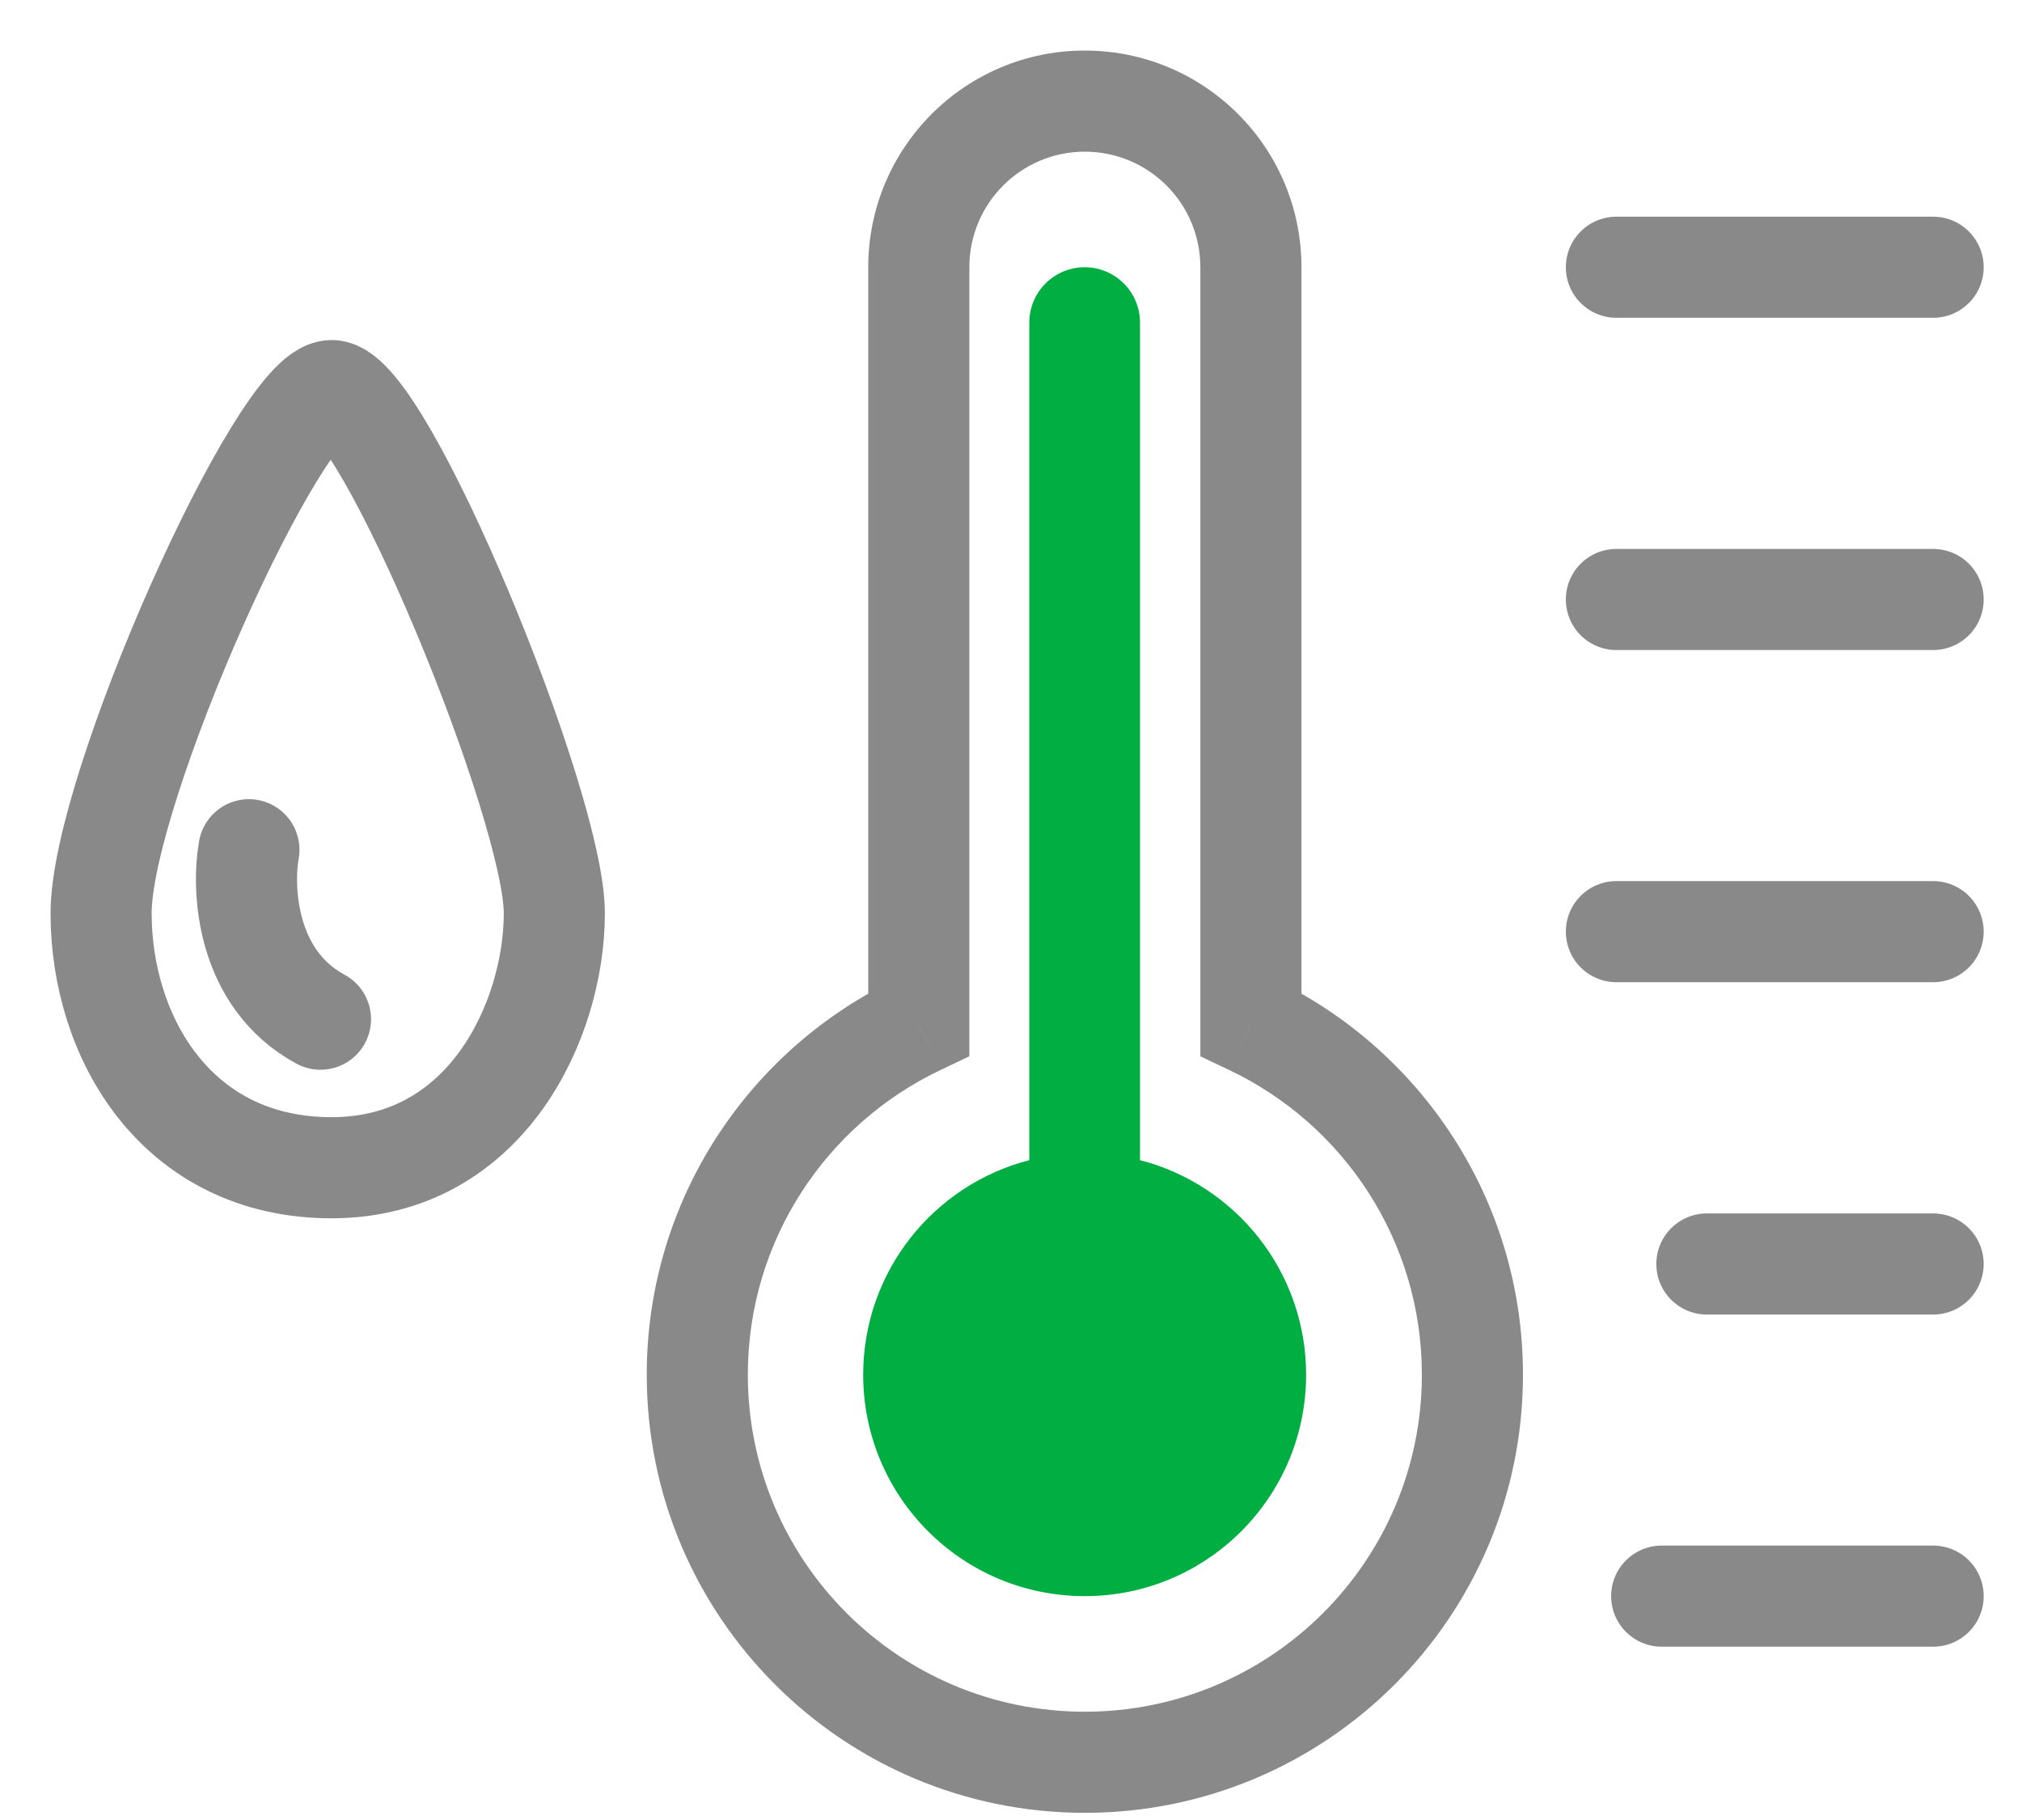
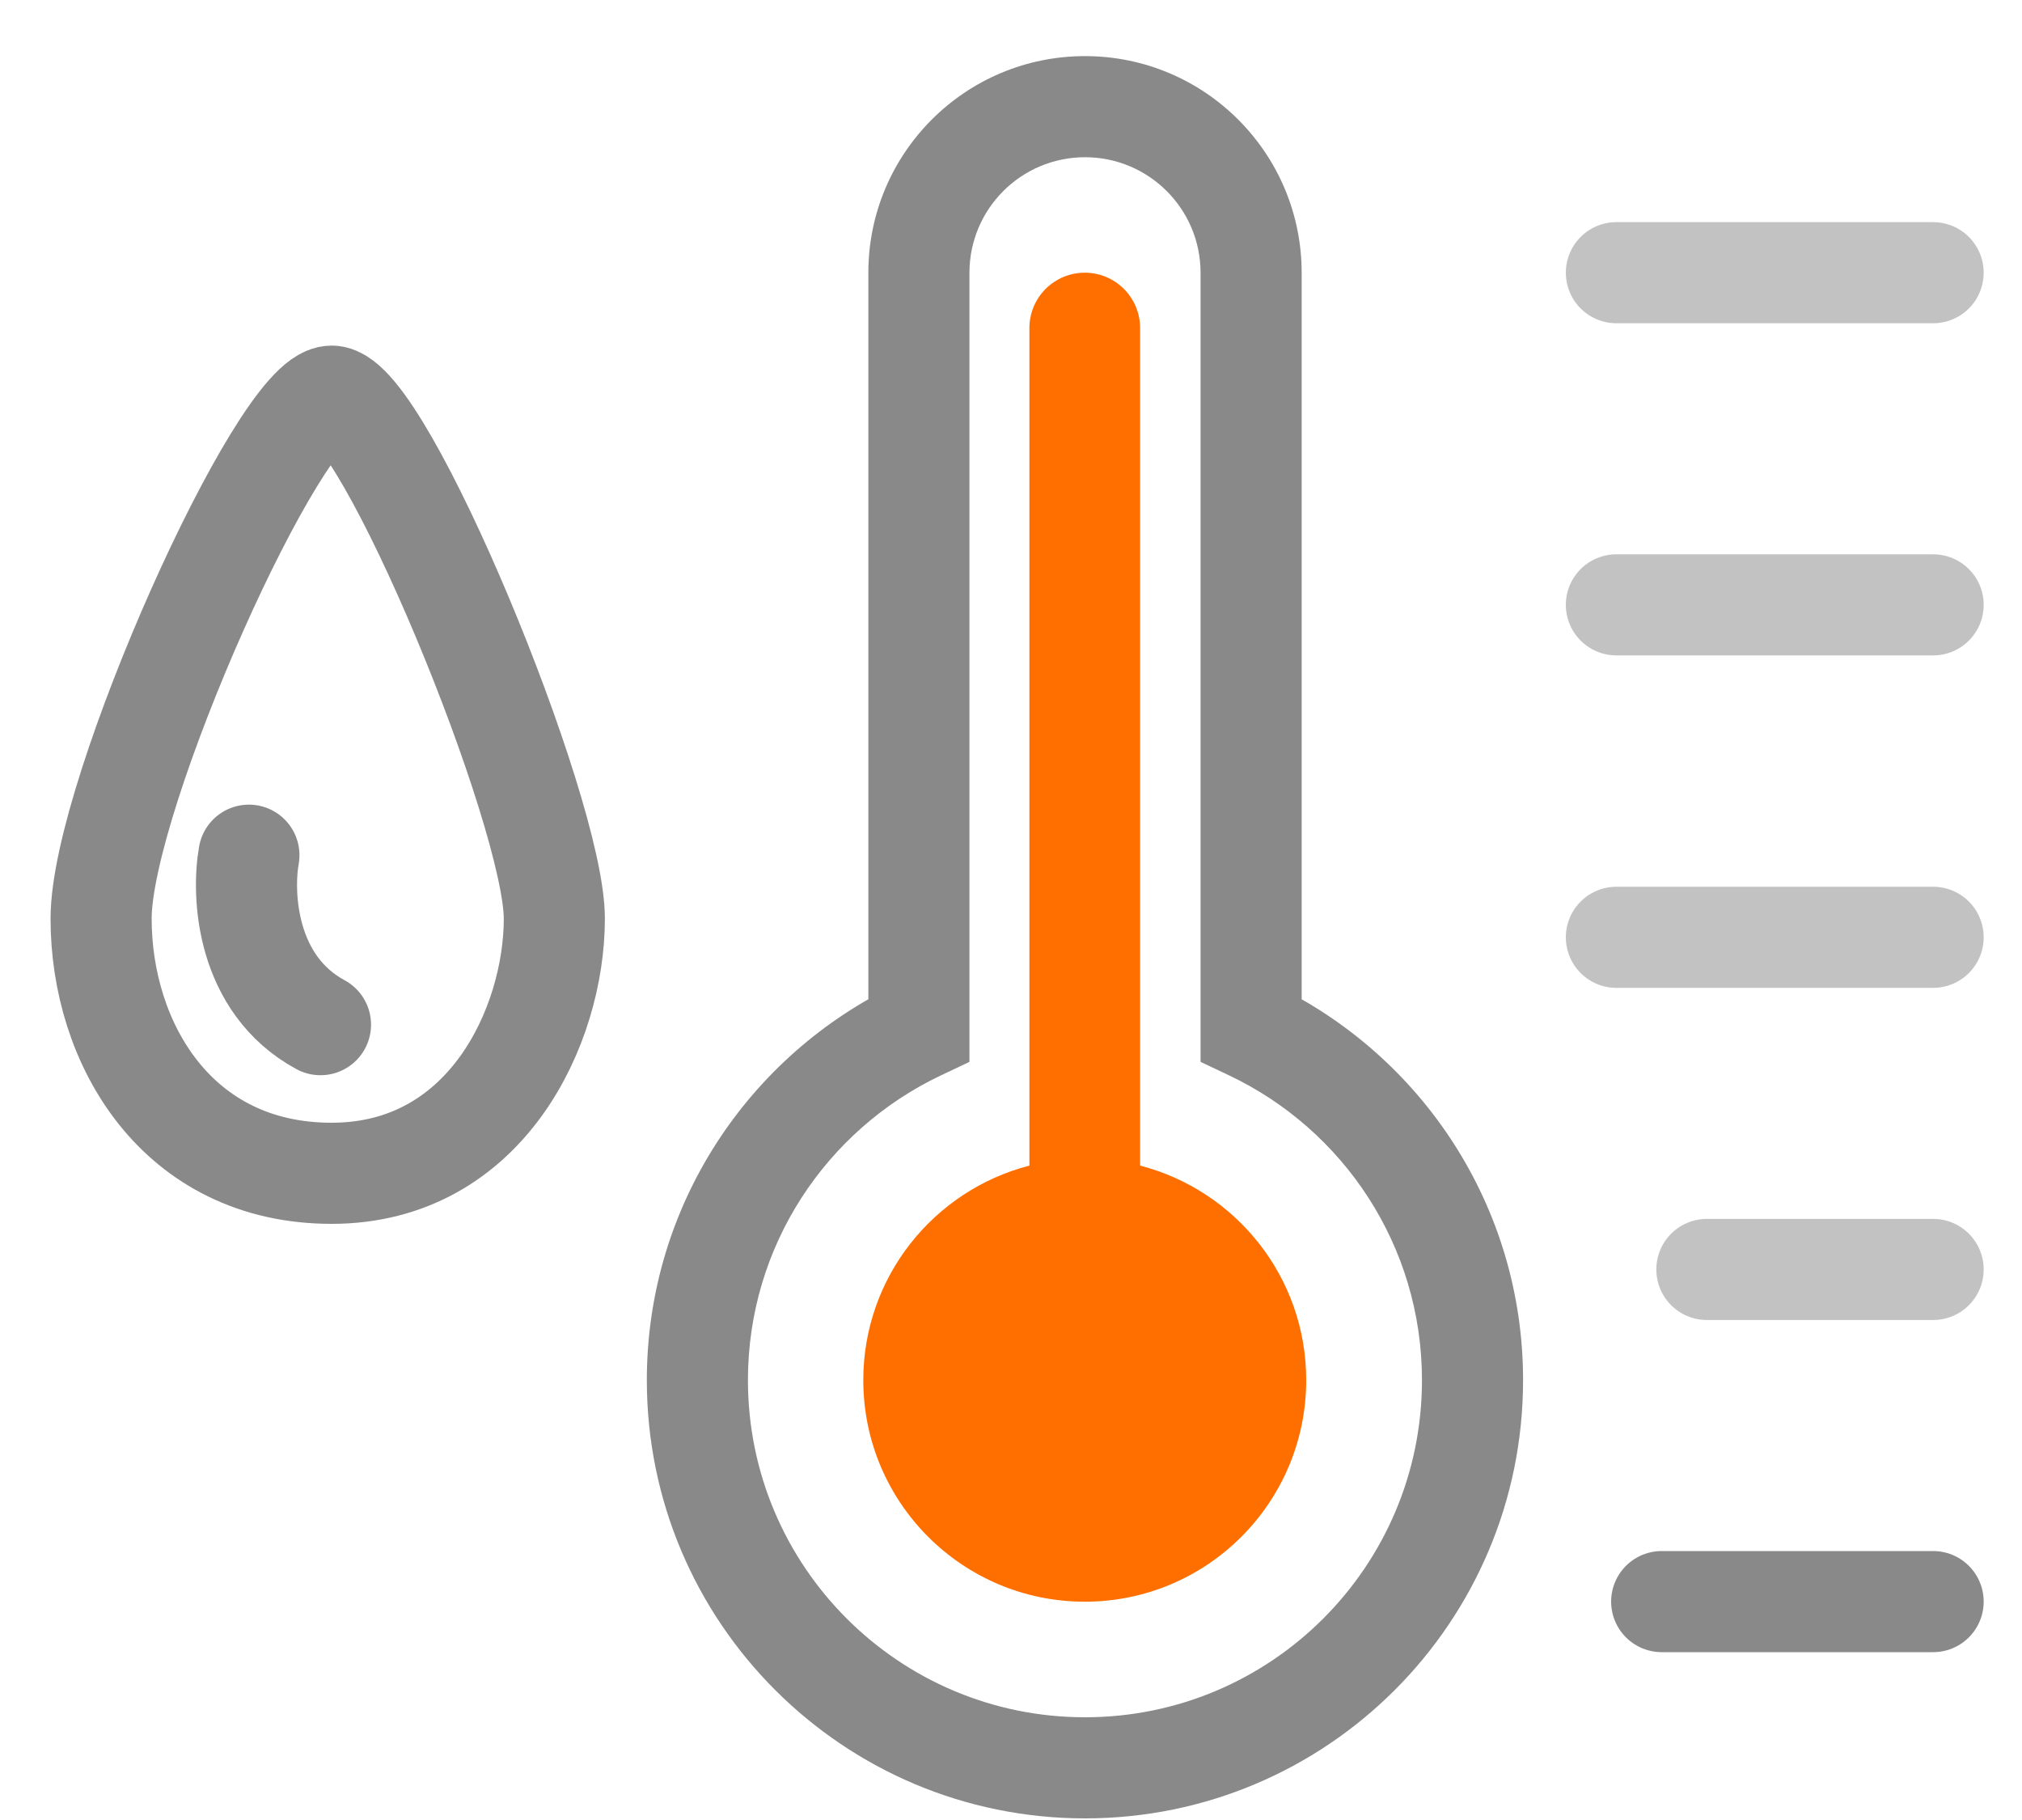
<svg xmlns="http://www.w3.org/2000/svg" width="20" height="18" viewBox="0 0 20 18" fill="none">
-   <path d="M9.088 10.131L9.302 10.583L9.588 10.447V10.131H9.088ZM12.373 10.131H11.873V10.447L12.159 10.583L12.373 10.131ZM9.588 2.643C9.588 2.012 10.099 1.5 10.73 1.5V0.5C9.547 0.5 8.588 1.459 8.588 2.643H9.588ZM9.588 10.131V2.643H8.588V10.131H9.588ZM7.397 13.596C7.397 12.267 8.175 11.118 9.302 10.583L8.873 9.679C7.41 10.374 6.397 11.866 6.397 13.596H7.397ZM10.73 16.929C8.889 16.929 7.397 15.437 7.397 13.596H6.397C6.397 15.989 8.337 17.929 10.73 17.929V16.929ZM14.064 13.596C14.064 15.437 12.571 16.929 10.73 16.929V17.929C13.124 17.929 15.064 15.989 15.064 13.596H14.064ZM12.159 10.583C13.286 11.118 14.064 12.267 14.064 13.596H15.064C15.064 11.866 14.051 10.374 12.588 9.679L12.159 10.583ZM11.873 2.643V10.131H12.873V2.643H11.873ZM10.73 1.5C11.362 1.5 11.873 2.012 11.873 2.643H12.873C12.873 1.459 11.914 0.5 10.73 0.5V1.5Z" fill="#898989" />
-   <path d="M1 9.031C1 7.799 2.768 3.863 3.28 3.863C3.792 3.863 5.483 7.974 5.483 9.031C5.483 10.087 4.811 11.549 3.28 11.549C1.749 11.549 1 10.263 1 9.031Z" stroke="#898989" />
-   <path d="M2.462 8.404C2.392 8.796 2.434 9.682 3.17 10.08" stroke="#898989" stroke-linecap="round" />
-   <path fill-rule="evenodd" clip-rule="evenodd" d="M11.276 11.474C12.221 11.717 12.919 12.575 12.919 13.596C12.919 14.806 11.938 15.786 10.729 15.786C9.519 15.786 8.538 14.806 8.538 13.596C8.538 12.575 9.236 11.717 10.181 11.474L10.181 3.191C10.181 2.888 10.426 2.643 10.729 2.643C11.031 2.643 11.276 2.888 11.276 3.191L11.276 11.474Z" fill="#00AE42" />
-   <path d="M19.121 15.786H16.436" stroke="#898989" stroke-linecap="round" />
-   <path d="M19.121 12.501H16.883" stroke="#898989" stroke-linecap="round" />
-   <path d="M19.121 9.214L15.988 9.214" stroke="#898989" stroke-linecap="round" />
-   <path d="M19.121 5.929L15.988 5.929" stroke="#898989" stroke-linecap="round" />
-   <path d="M19.121 2.643H15.988" stroke="#898989" stroke-linecap="round" />
+   <path d="M9.089 10.186L9.304 10.637L9.589 10.502V10.186H9.089ZM12.375 10.186H11.875V10.502L12.16 10.637L12.375 10.186ZM9.589 2.698C9.589 2.066 10.101 1.555 10.732 1.555V0.555C9.548 0.555 8.589 1.514 8.589 2.698H9.589ZM9.589 10.186V2.698H8.589V10.186H9.589ZM7.398 13.65C7.398 12.321 8.176 11.173 9.304 10.637L8.874 9.734C7.412 10.429 6.398 11.921 6.398 13.65H7.398ZM10.732 16.984C8.891 16.984 7.398 15.491 7.398 13.65H6.398C6.398 16.044 8.339 17.984 10.732 17.984V16.984ZM14.065 13.65C14.065 15.491 12.573 16.984 10.732 16.984V17.984C13.125 17.984 15.065 16.044 15.065 13.65H14.065ZM12.16 10.637C13.288 11.173 14.065 12.321 14.065 13.65H15.065C15.065 11.921 14.052 10.429 12.589 9.734L12.16 10.637ZM11.875 2.698V10.186H12.875V2.698H11.875ZM10.732 1.555C11.363 1.555 11.875 2.066 11.875 2.698H12.875C12.875 1.514 11.915 0.555 10.732 0.555V1.555Z" fill="#898989" />
+   <path d="M1 9.085C1 7.853 2.768 3.918 3.28 3.918C3.792 3.918 5.483 8.029 5.483 9.085C5.483 10.142 4.811 11.604 3.28 11.604C1.749 11.604 1 10.318 1 9.085Z" stroke="#898989" />
+   <path d="M2.462 8.458C2.392 8.851 2.434 9.736 3.17 10.134" stroke="#898989" stroke-linecap="round" />
+   <path fill-rule="evenodd" clip-rule="evenodd" d="M11.277 11.528C12.222 11.772 12.92 12.629 12.92 13.65C12.92 14.86 11.939 15.841 10.73 15.841C9.52 15.841 8.539 14.86 8.539 13.65C8.539 12.629 9.237 11.772 10.182 11.528L10.182 3.245C10.182 2.942 10.427 2.697 10.73 2.697C11.032 2.697 11.277 2.942 11.277 3.245L11.277 11.528Z" fill="#FF6F00" />
+   <path d="M19.121 15.84H16.436" stroke="#898989" stroke-linecap="round" />
+   <path d="M19.121 12.555H16.883" stroke="#C2C2C2" stroke-linecap="round" />
+   <path d="M19.121 9.27L15.988 9.27" stroke="#C2C2C2" stroke-linecap="round" />
+   <path d="M19.121 5.982L15.988 5.982" stroke="#C2C2C2" stroke-linecap="round" />
+   <path d="M19.121 2.697H15.988" stroke="#C2C2C2" stroke-linecap="round" />
</svg>
